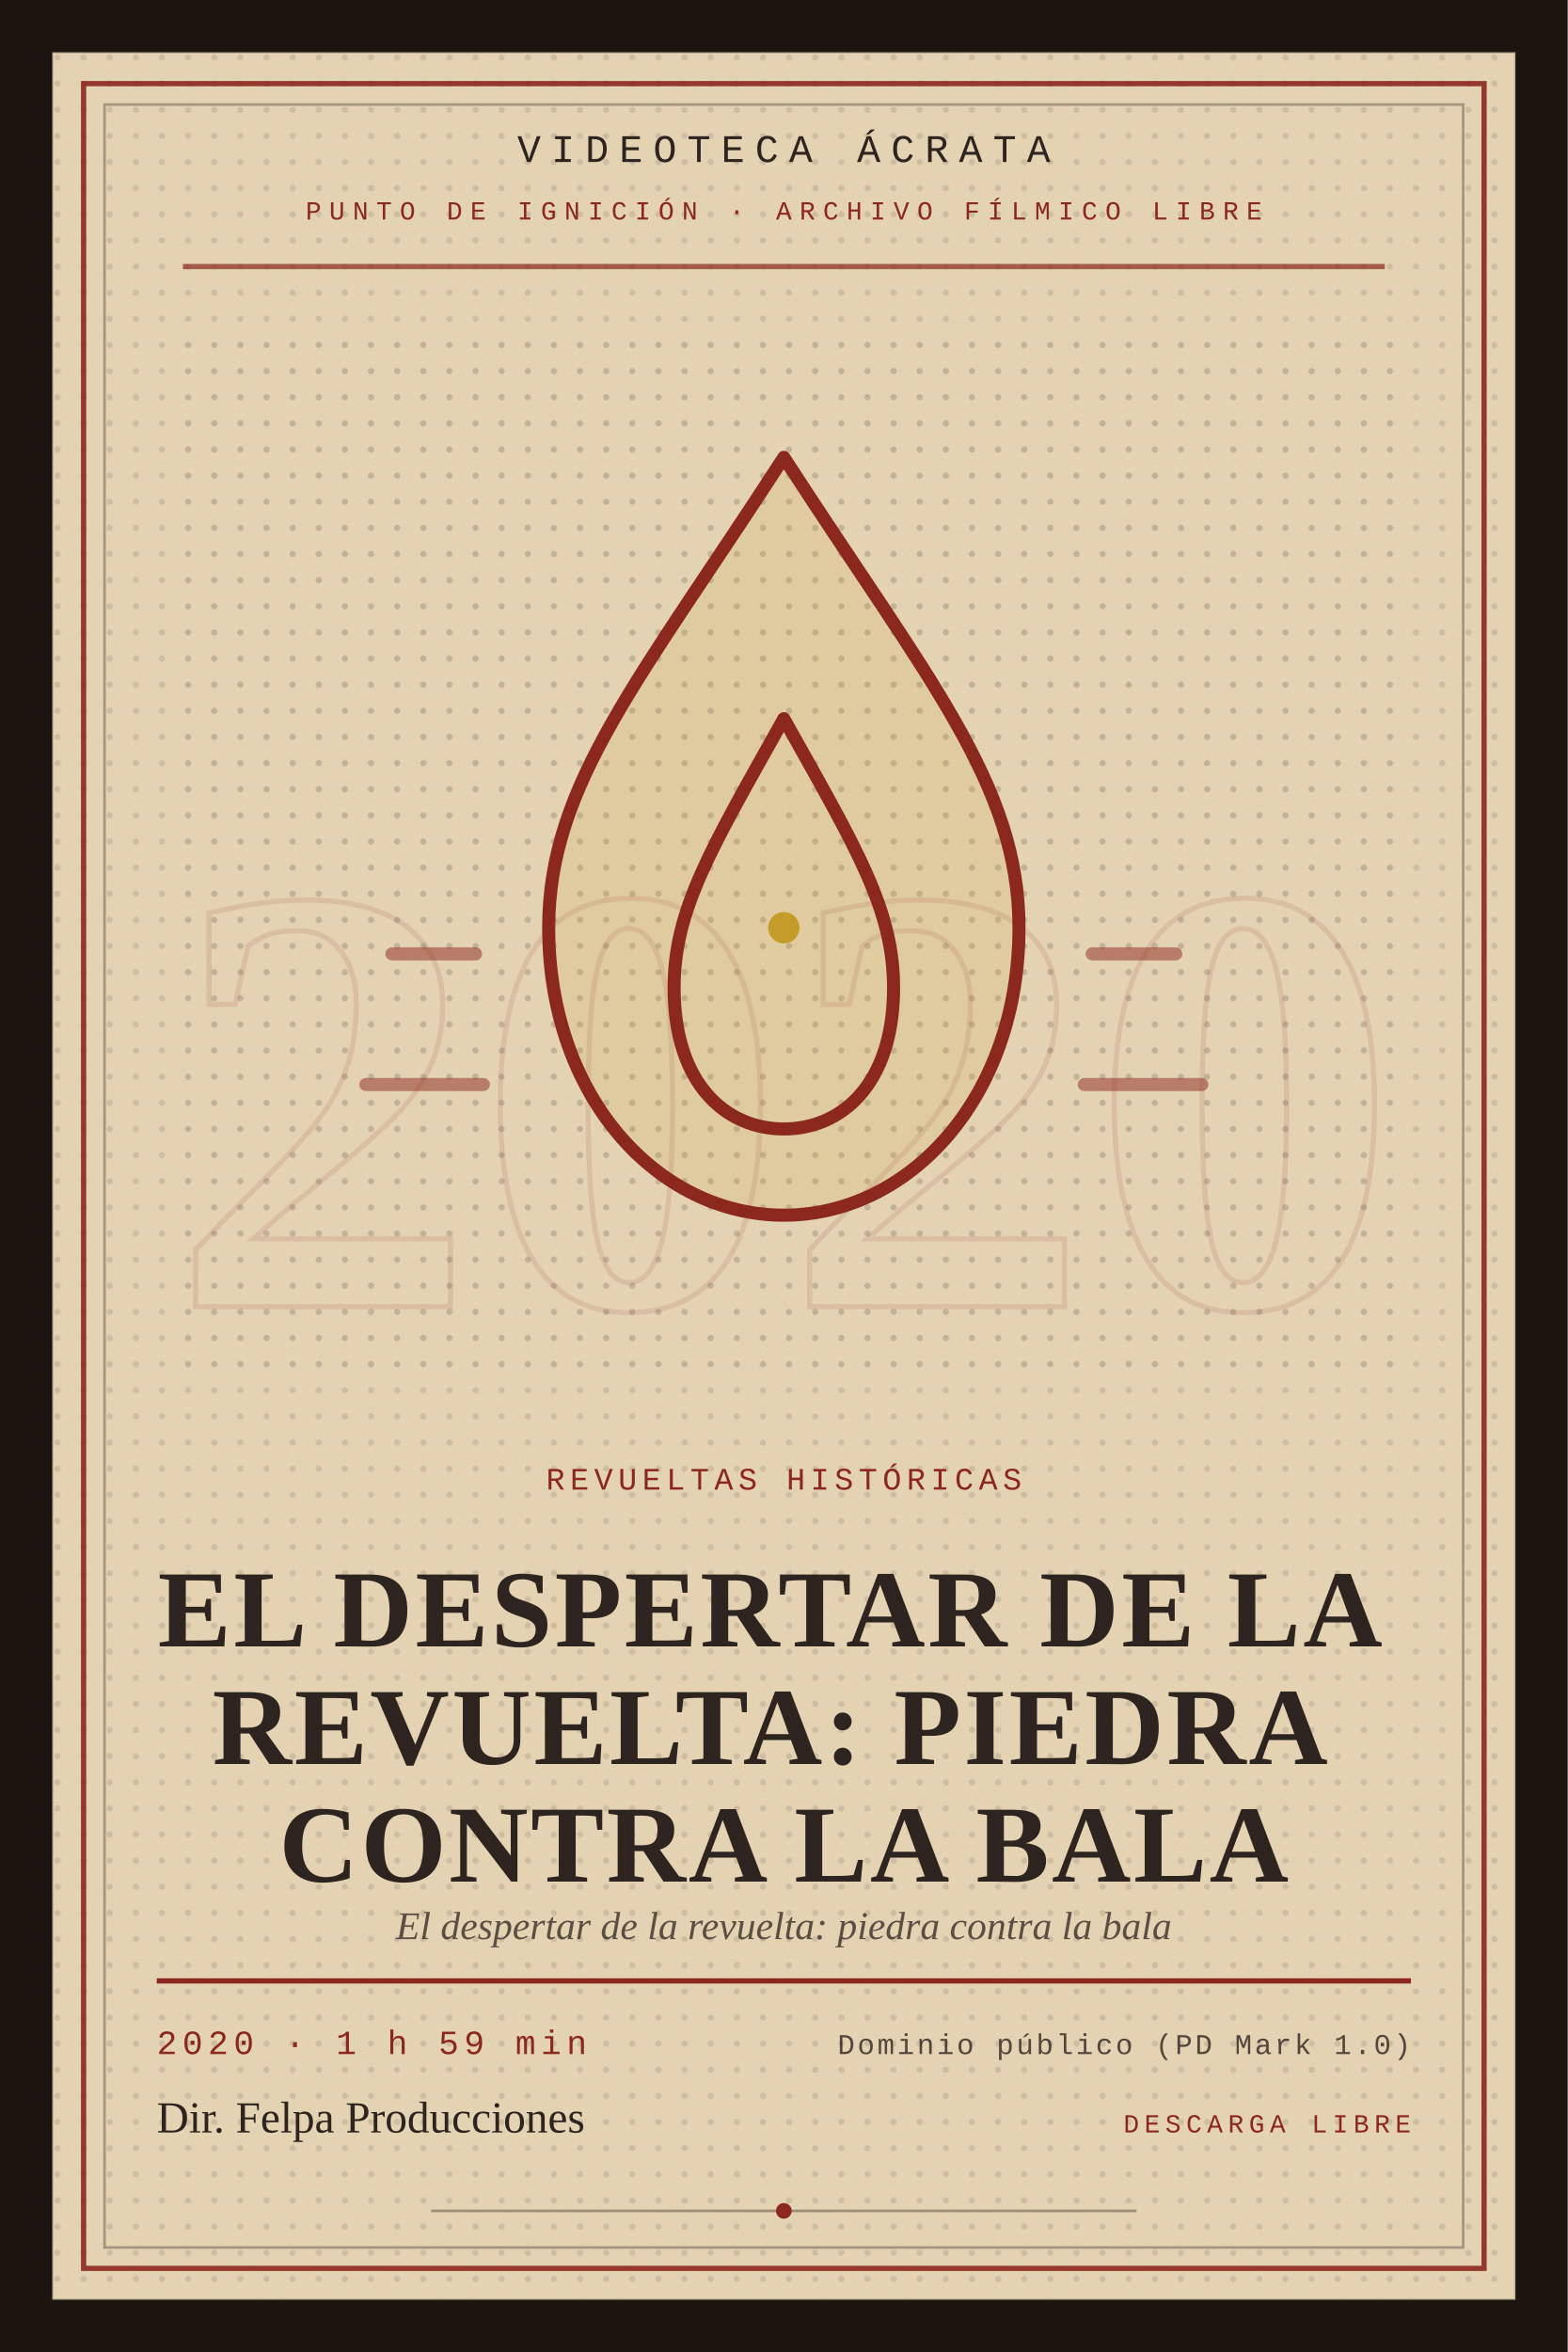
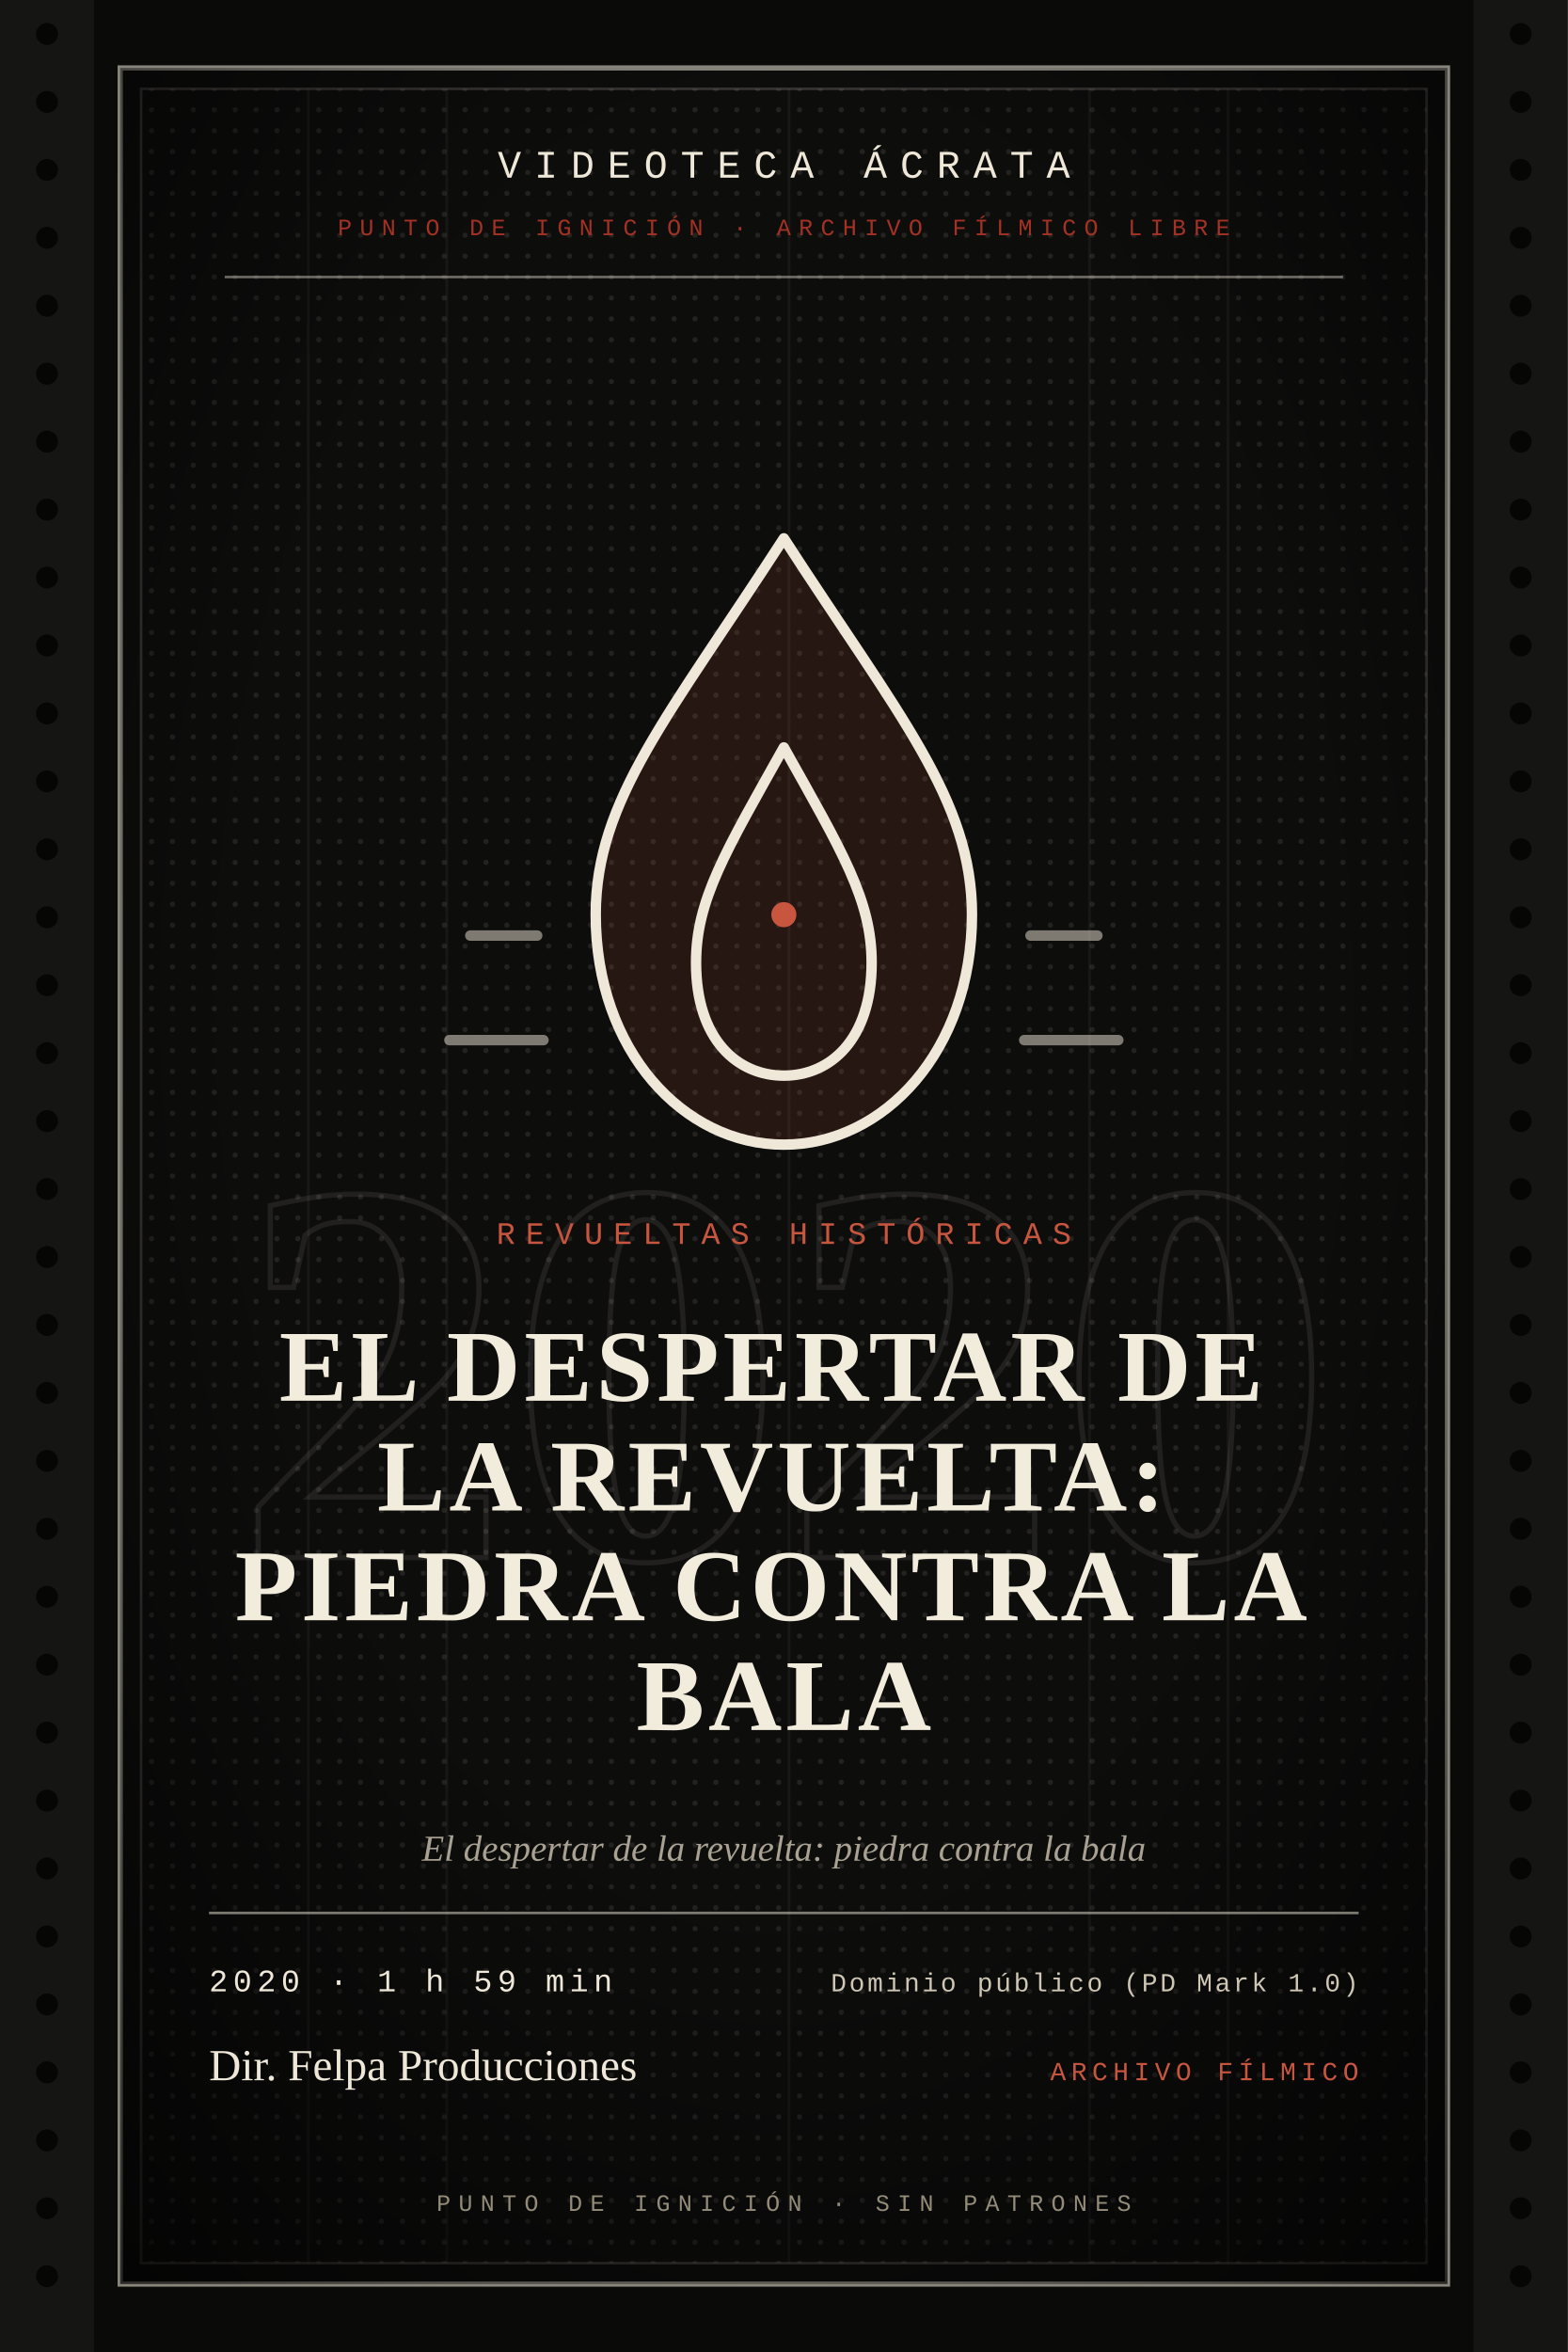
<svg xmlns="http://www.w3.org/2000/svg" viewBox="0 0 600 900" width="600" height="900" role="img" aria-labelledby="titulo-el-despertar-de-la-revuelta desc-el-despertar-de-la-revuelta">
  <defs>
-     <pattern id="trama" width="10" height="10" patternUnits="userSpaceOnUse">
-       <circle cx="2" cy="2" r="1.2" fill="#2c221e" opacity=".18" />
+     <pattern id="grano-n" width="8" height="8" patternUnits="userSpaceOnUse">
+       <circle cx="2" cy="2" r="1" fill="#f2ecdc" opacity=".14" />
    </pattern>
-     <filter id="grano" x="0" y="0" width="100%" height="100%">
-       <feTurbulence type="fractalNoise" baseFrequency=".85" numOctaves="3" stitchTiles="stitch" result="ruido" />
-       <feColorMatrix in="ruido" type="saturate" values="0" result="gris" />
-       <feComponentTransfer in="gris" result="tenue">
-         <feFuncA type="table" tableValues="0 .12" />
-       </feComponentTransfer>
-       <feBlend in="SourceGraphic" in2="tenue" mode="multiply" />
-     </filter>
+     <radialGradient id="vineta-n" cx=".5" cy=".42" r=".78">
+       <stop offset="52%" stop-color="#000" stop-opacity="0" />
+       <stop offset="100%" stop-color="#000" stop-opacity=".72" />
+     </radialGradient>
  </defs>
-   <rect width="600" height="900" fill="#1b140f" />
-   <rect x="20" y="20" width="560" height="860" fill="#e5d3b3" />
-   <rect x="20" y="20" width="560" height="860" fill="url(#trama)" opacity=".7" />
-   <rect x="32" y="32" width="536" height="836" fill="none" stroke="#8b261b" stroke-width="2" opacity=".9" />
-   <rect x="40" y="40" width="520" height="820" fill="none" stroke="#2c221e" stroke-width="1" opacity=".35" />
-   <text x="300" y="62" text-anchor="middle" font-family="'Special Elite', 'Courier New', monospace" font-size="15" letter-spacing="4" fill="#2c221e">VIDEOTECA ÁCRATA</text>
-   <text x="300" y="84" text-anchor="middle" font-family="'Special Elite', 'Courier New', monospace" font-size="10" letter-spacing="3" fill="#8b261b">PUNTO DE IGNICIÓN · ARCHIVO FÍLMICO LIBRE</text>
-   <path d="M70 102 L530 102" stroke="#8b261b" stroke-width="2" opacity=".7" />
-   <text x="300" y="500" text-anchor="middle" font-family="Georgia, 'Times New Roman', serif" font-weight="700" font-size="235" fill="none" stroke="#8b261b" stroke-width="2" opacity=".12">2020</text>
-   <rect x="65" y="125" width="470" height="405" fill="url(#trama)" opacity=".4" />
-   <g transform="translate(300 320) scale(1)">
+   <rect width="600" height="900" fill="#0a0a09" />
+   <rect x="0" y="0" width="36" height="900" fill="#151513" />
+   <rect x="564" y="0" width="36" height="900" fill="#151513" />
+   <g fill="#060605">
+     <circle cx="18" cy="13" r="4.2" />
+     <circle cx="582" cy="13" r="4.2" />
+     <circle cx="18" cy="39" r="4.2" />
+     <circle cx="582" cy="39" r="4.2" />
+     <circle cx="18" cy="65" r="4.2" />
+     <circle cx="582" cy="65" r="4.2" />
+     <circle cx="18" cy="91" r="4.2" />
+     <circle cx="582" cy="91" r="4.2" />
+     <circle cx="18" cy="117" r="4.2" />
+     <circle cx="582" cy="117" r="4.2" />
+     <circle cx="18" cy="143" r="4.2" />
+     <circle cx="582" cy="143" r="4.2" />
+     <circle cx="18" cy="169" r="4.2" />
+     <circle cx="582" cy="169" r="4.2" />
+     <circle cx="18" cy="195" r="4.2" />
+     <circle cx="582" cy="195" r="4.2" />
+     <circle cx="18" cy="221" r="4.2" />
+     <circle cx="582" cy="221" r="4.2" />
+     <circle cx="18" cy="247" r="4.2" />
+     <circle cx="582" cy="247" r="4.2" />
+     <circle cx="18" cy="273" r="4.2" />
+     <circle cx="582" cy="273" r="4.2" />
+     <circle cx="18" cy="299" r="4.2" />
+     <circle cx="582" cy="299" r="4.2" />
+     <circle cx="18" cy="325" r="4.2" />
+     <circle cx="582" cy="325" r="4.2" />
+     <circle cx="18" cy="351" r="4.2" />
+     <circle cx="582" cy="351" r="4.2" />
+     <circle cx="18" cy="377" r="4.2" />
+     <circle cx="582" cy="377" r="4.2" />
+     <circle cx="18" cy="403" r="4.2" />
+     <circle cx="582" cy="403" r="4.2" />
+     <circle cx="18" cy="429" r="4.2" />
+     <circle cx="582" cy="429" r="4.2" />
+     <circle cx="18" cy="455" r="4.2" />
+     <circle cx="582" cy="455" r="4.2" />
+     <circle cx="18" cy="481" r="4.2" />
+     <circle cx="582" cy="481" r="4.2" />
+     <circle cx="18" cy="507" r="4.2" />
+     <circle cx="582" cy="507" r="4.2" />
+     <circle cx="18" cy="533" r="4.2" />
+     <circle cx="582" cy="533" r="4.2" />
+     <circle cx="18" cy="559" r="4.2" />
+     <circle cx="582" cy="559" r="4.2" />
+     <circle cx="18" cy="585" r="4.2" />
+     <circle cx="582" cy="585" r="4.2" />
+     <circle cx="18" cy="611" r="4.2" />
+     <circle cx="582" cy="611" r="4.2" />
+     <circle cx="18" cy="637" r="4.2" />
+     <circle cx="582" cy="637" r="4.2" />
+     <circle cx="18" cy="663" r="4.2" />
+     <circle cx="582" cy="663" r="4.2" />
+     <circle cx="18" cy="689" r="4.2" />
+     <circle cx="582" cy="689" r="4.2" />
+     <circle cx="18" cy="715" r="4.2" />
+     <circle cx="582" cy="715" r="4.2" />
+     <circle cx="18" cy="741" r="4.2" />
+     <circle cx="582" cy="741" r="4.2" />
+     <circle cx="18" cy="767" r="4.2" />
+     <circle cx="582" cy="767" r="4.2" />
+     <circle cx="18" cy="793" r="4.2" />
+     <circle cx="582" cy="793" r="4.2" />
+     <circle cx="18" cy="819" r="4.2" />
+     <circle cx="582" cy="819" r="4.2" />
+     <circle cx="18" cy="845" r="4.2" />
+     <circle cx="582" cy="845" r="4.2" />
+     <circle cx="18" cy="871" r="4.2" />
+     <circle cx="582" cy="871" r="4.2" />
+   </g>
+   <rect x="46" y="26" width="508" height="848" fill="#0d0d0c" stroke="#efe8d8" stroke-width="2" stroke-opacity=".55" />
+   <rect x="54" y="34" width="492" height="832" fill="none" stroke="#efe8d8" stroke-width="1" stroke-opacity=".18" />
+   <rect x="54" y="34" width="492" height="832" fill="url(#grano-n)" opacity=".7" />
+   <g stroke="#efe8d8" stroke-opacity=".055" stroke-width="1">
+     <path d="M118 34V866" />
+     <path d="M171 34V866" />
+     <path d="M302 34V866" />
+     <path d="M417 34V866" />
+     <path d="M470 34V866" />
+   </g>
+   <rect x="46" y="26" width="508" height="848" fill="url(#vineta-n)" />
+   <text x="300" y="68" text-anchor="middle" font-family="'Courier Prime', 'Courier New', monospace" font-size="15" letter-spacing="5" fill="#efe8d8">VIDEOTECA ÁCRATA</text>
+   <text x="300" y="90" text-anchor="middle" font-family="'Courier Prime', 'Courier New', monospace" font-size="9" letter-spacing="3" fill="#a33124">PUNTO DE IGNICIÓN · ARCHIVO FÍLMICO LIBRE</text>
+   <path d="M86 106 L514 106" stroke="#efe8d8" stroke-width="1" stroke-opacity=".42" />
+   <text x="300" y="596" text-anchor="middle" font-family="Georgia, 'Times New Roman', serif" font-weight="700" font-size="210" fill="none" stroke="#efe8d8" stroke-width="2" stroke-opacity=".09">2020</text>
+   <g transform="translate(300 322) scale(0.8)">
    <g>
-       <path d="M0 -145 C55 -60 90 -20 90 35 C90 100 48 145 0 145 C-48 145 -90 100 -90 35 C-90 -20 -55 -60 0 -145 Z" fill="#c59b27" opacity=".14" />
-       <path d="M0 -145 C55 -60 90 -20 90 35 C90 100 48 145 0 145 C-48 145 -90 100 -90 35 C-90 -20 -55 -60 0 -145 Z" fill="none" stroke="#8b261b" stroke-width="5" stroke-linecap="round" stroke-linejoin="round" />
-       <path d="M0 -45 C28 5 42 28 42 58 C42 95 22 112 0 112 C-22 112 -42 95 -42 58 C-42 28 -28 5 0 -45 Z" fill="none" stroke="#8b261b" stroke-width="5" stroke-linecap="round" stroke-linejoin="round" />
-       <path d="M-160 95 L-115 95 M115 95 L160 95 M-150 45 L-118 45 M118 45 L150 45" fill="none" stroke="#8b261b" stroke-width="5" stroke-linecap="round" stroke-linejoin="round" opacity=".5" />
-       <circle cx="0" cy="35" r="6" fill="#c59b27" />
+       <path d="M0 -145 C55 -60 90 -20 90 35 C90 100 48 145 0 145 C-48 145 -90 100 -90 35 C-90 -20 -55 -60 0 -145 Z" fill="#c8563f" opacity=".14" />
+       <path d="M0 -145 C55 -60 90 -20 90 35 C90 100 48 145 0 145 C-48 145 -90 100 -90 35 C-90 -20 -55 -60 0 -145 Z" fill="none" stroke="#efe8d8" stroke-width="5" stroke-linecap="round" stroke-linejoin="round" />
+       <path d="M0 -45 C28 5 42 28 42 58 C42 95 22 112 0 112 C-22 112 -42 95 -42 58 C-42 28 -28 5 0 -45 Z" fill="none" stroke="#efe8d8" stroke-width="5" stroke-linecap="round" stroke-linejoin="round" />
+       <path d="M-160 95 L-115 95 M115 95 L160 95 M-150 45 L-118 45 M118 45 L150 45" fill="none" stroke="#efe8d8" stroke-width="5" stroke-linecap="round" stroke-linejoin="round" opacity=".5" />
+       <circle cx="0" cy="35" r="6" fill="#c8563f" />
    </g>
  </g>
-   <text x="300" y="570" text-anchor="middle" font-family="'Special Elite', 'Courier New', monospace" font-size="12" letter-spacing="2" fill="#8b261b">REVUELTAS HISTÓRICAS</text>
-   <text text-anchor="middle" font-family="Georgia, 'Times New Roman', serif" font-weight="700" font-size="42" letter-spacing="1" fill="#2c221e">
-     <tspan x="300" y="630">EL DESPERTAR DE LA</tspan>
-     <tspan x="300" y="675">REVUELTA: PIEDRA</tspan>
-     <tspan x="300" y="720">CONTRA LA BALA</tspan>
+   <text x="300" y="476" text-anchor="middle" font-family="'Courier Prime', 'Courier New', monospace" font-size="12" letter-spacing="4" fill="#c8563f">REVUELTAS HISTÓRICAS</text>
+   <text text-anchor="middle" font-family="Georgia, 'Times New Roman', serif" font-weight="700" font-size="39" letter-spacing="1.5" fill="#f2ecdc">
+     <tspan x="300" y="536">EL DESPERTAR DE</tspan>
+     <tspan x="300" y="578">LA REVUELTA:</tspan>
+     <tspan x="300" y="620">PIEDRA CONTRA LA</tspan>
+     <tspan x="300" y="662">BALA</tspan>
  </text>
-   <text x="300" y="742" text-anchor="middle" font-family="Georgia, 'Times New Roman', serif" font-style="italic" font-size="15" fill="#2c221e" opacity=".75">El despertar de la revuelta: piedra contra la bala</text>
-   <path d="M60 758 L540 758" stroke="#8b261b" stroke-width="2" />
-   <text x="60" y="786" font-family="'Special Elite', 'Courier New', monospace" font-size="13" letter-spacing="2" fill="#8b261b">2020 · 1 h 59 min</text>
-   <text x="540" y="786" text-anchor="end" font-family="'Special Elite', 'Courier New', monospace" font-size="11" letter-spacing="1" fill="#2c221e" opacity=".8">Dominio público (PD Mark 1.0)</text>
-   <text x="60" y="816" font-family="Georgia, 'Times New Roman', serif" font-size="17" fill="#2c221e">Dir. Felpa Producciones</text>
-   <text x="540" y="816" text-anchor="end" font-family="'Special Elite', 'Courier New', monospace" font-size="10" letter-spacing="2" fill="#8b261b">DESCARGA LIBRE</text>
-   <g transform="translate(300 846)">
-     <path d="M-135 0 L135 0" stroke="#2c221e" stroke-width="1" opacity=".4" />
-     <circle cx="0" cy="0" r="3" fill="#8b261b" />
-   </g>
-   <rect x="20" y="20" width="560" height="860" fill="none" stroke="#2c221e" stroke-width="1" opacity=".2" filter="url(#grano)" />
+   <text x="300" y="712" text-anchor="middle" font-family="Georgia, 'Times New Roman', serif" font-style="italic" font-size="14" fill="#cfc7b4" opacity=".8">El despertar de la revuelta: piedra contra la bala</text>
+   <path d="M80 732 L520 732" stroke="#efe8d8" stroke-width="1" stroke-opacity=".5" />
+   <text x="80" y="762" font-family="'Courier Prime', 'Courier New', monospace" font-size="12" letter-spacing="2" fill="#efe8d8">2020 · 1 h 59 min</text>
+   <text x="520" y="762" text-anchor="end" font-family="'Courier Prime', 'Courier New', monospace" font-size="10" letter-spacing="1" fill="#cfc7b4">Dominio público (PD Mark 1.0)</text>
+   <text x="80" y="796" font-family="Georgia, 'Times New Roman', serif" font-size="17" fill="#efe8d8">Dir. Felpa Producciones</text>
+   <text x="520" y="796" text-anchor="end" font-family="'Courier Prime', 'Courier New', monospace" font-size="10" letter-spacing="2" fill="#c8563f">ARCHIVO FÍLMICO</text>
+   <text x="300" y="846" text-anchor="middle" font-family="'Courier Prime', 'Courier New', monospace" font-size="9" letter-spacing="3" fill="#948c79">PUNTO DE IGNICIÓN · SIN PATRONES</text>
</svg>
